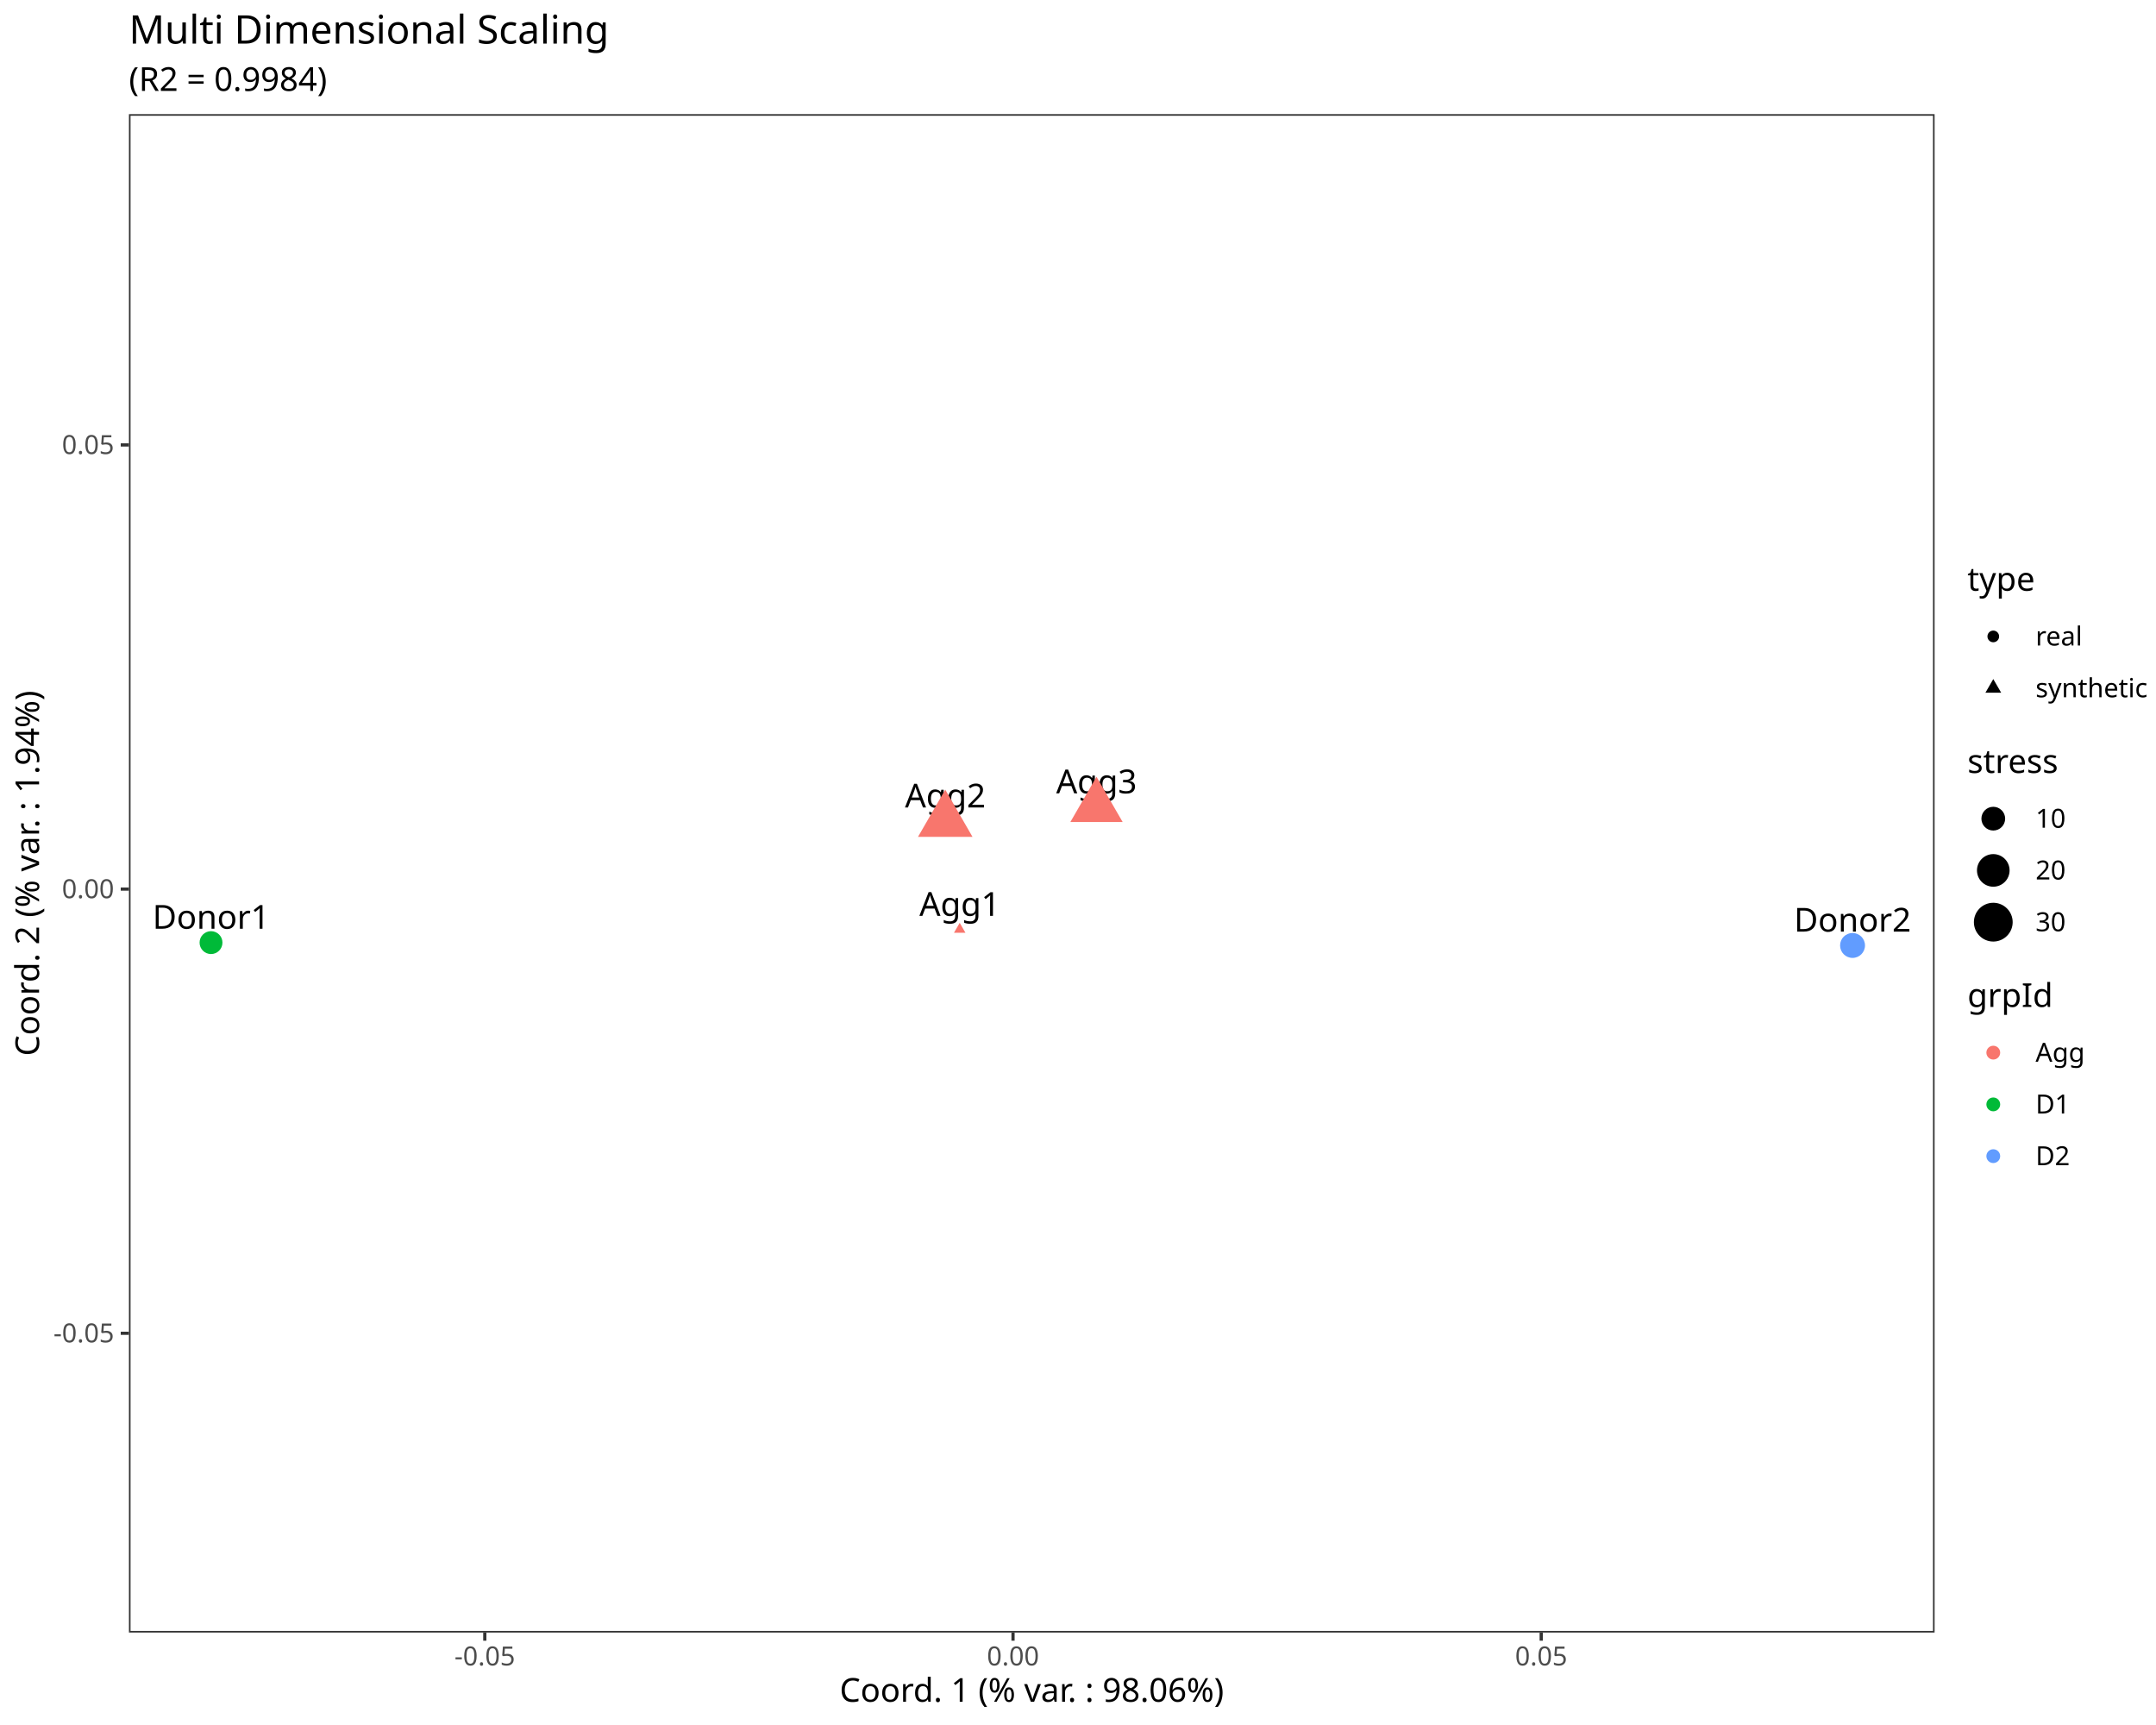
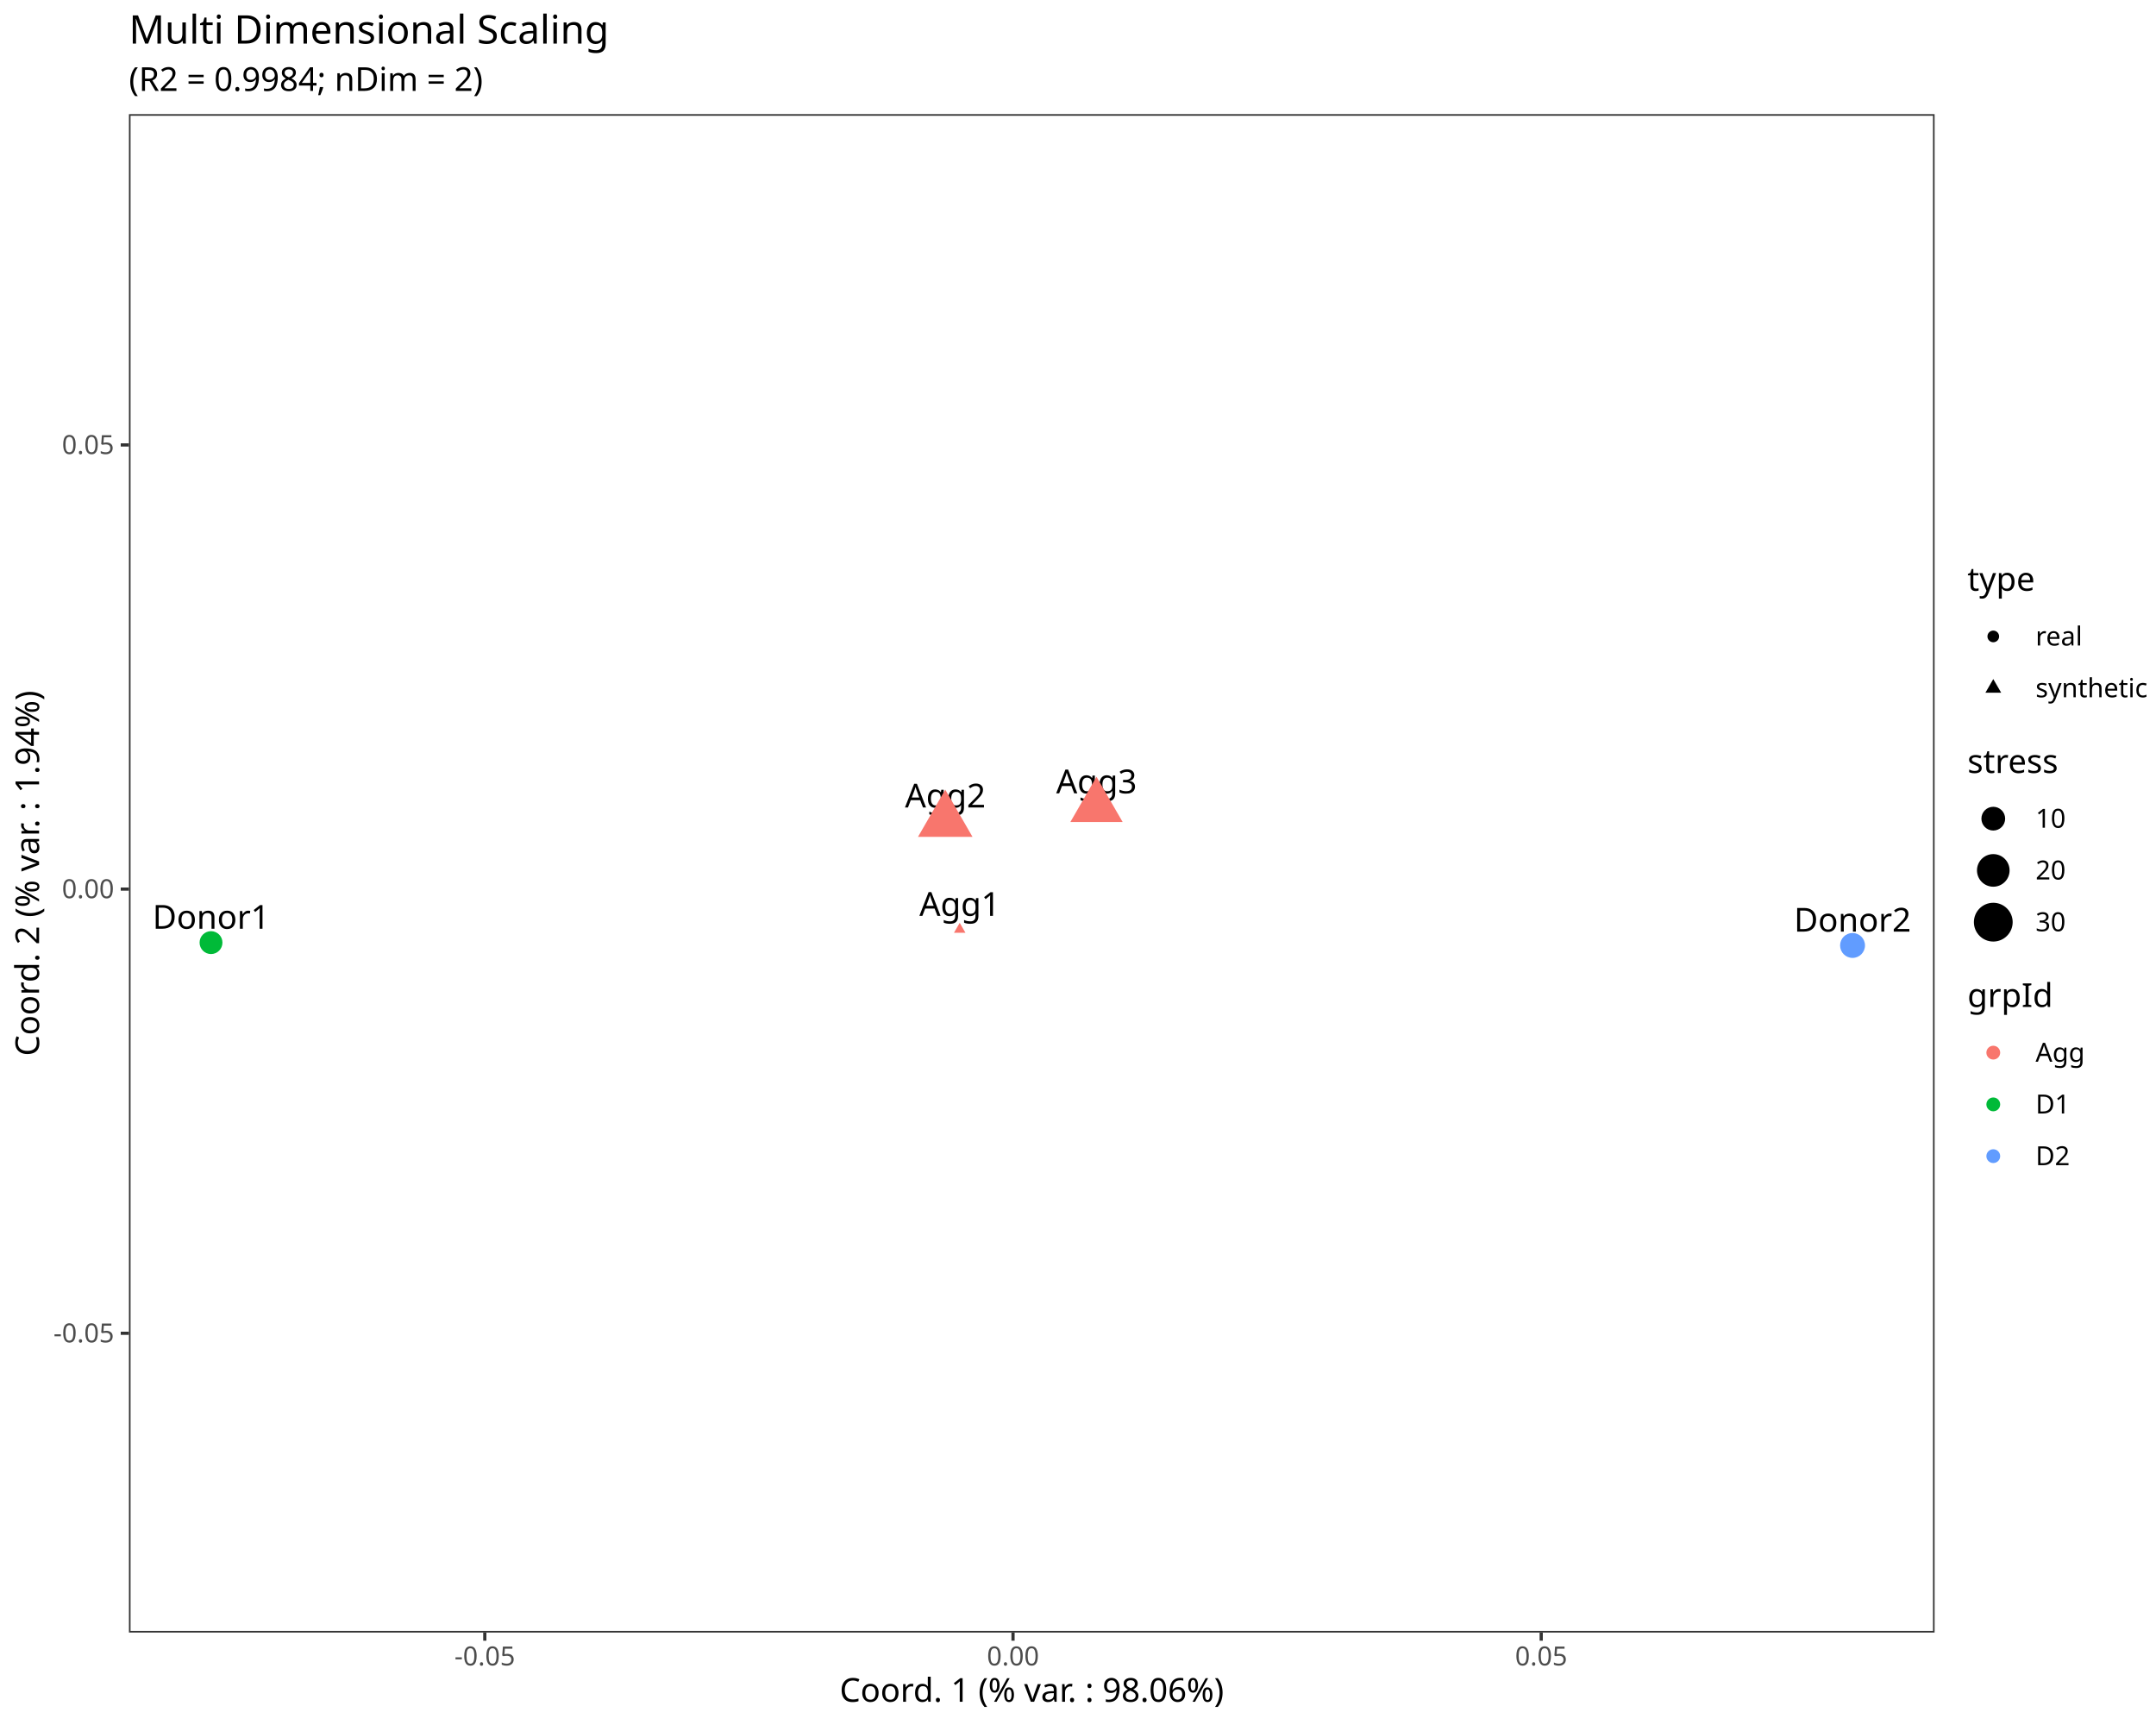
<svg xmlns="http://www.w3.org/2000/svg" class="svglite" data-engine-version="2.0" width="720.00pt" height="576.00pt" viewBox="0 0 720.00 576.00">
  <defs>
    <style type="text/css">
    .svglite line, .svglite polyline, .svglite polygon, .svglite path, .svglite rect, .svglite circle {
      fill: none;
      stroke: #000000;
      stroke-linecap: round;
      stroke-linejoin: round;
      stroke-miterlimit: 10.00;
    }
  </style>
  </defs>
  <rect width="100%" height="100%" style="stroke: none; fill: #FFFFFF;" />
  <defs>
    <clipPath id="cpMC4wMHw3MjAuMDB8MC4wMHw1NzYuMDA=">
      <rect x="0.00" y="0.00" width="720.00" height="576.00" />
    </clipPath>
  </defs>
  <g clip-path="url(#cpMC4wMHw3MjAuMDB8MC4wMHw1NzYuMDA=)">
    <rect x="0.00" y="0.00" width="720.00" height="576.00" style="stroke-width: 1.07; stroke: #FFFFFF; fill: #FFFFFF;" />
  </g>
  <defs>
    <clipPath id="cpNDMuMDZ8NjQ2LjA3fDM4LjEyfDU0NS4xMQ==">
      <rect x="43.06" y="38.12" width="603.00" height="507.00" />
    </clipPath>
  </defs>
  <g clip-path="url(#cpNDMuMDZ8NjQ2LjA3fDM4LjEyfDU0NS4xMQ==)">
    <rect x="43.06" y="38.12" width="603.00" height="507.00" style="stroke-width: 1.07; stroke: none; fill: #FFFFFF;" />
    <text x="70.49" y="310.12" text-anchor="middle" style="font-size: 11.04px; font-family: sans;" textLength="36.21px" lengthAdjust="spacingAndGlyphs">Donor1</text>
    <text x="618.65" y="311.08" text-anchor="middle" style="font-size: 11.04px; font-family: sans;" textLength="36.21px" lengthAdjust="spacingAndGlyphs">Donor2</text>
    <text x="320.51" y="305.81" text-anchor="middle" style="font-size: 11.04px; font-family: sans;" textLength="25.79px" lengthAdjust="spacingAndGlyphs">Agg1</text>
    <text x="315.69" y="269.63" text-anchor="middle" style="font-size: 11.04px; font-family: sans;" textLength="25.79px" lengthAdjust="spacingAndGlyphs">Agg2</text>
    <text x="366.19" y="264.90" text-anchor="middle" style="font-size: 11.04px; font-family: sans;" textLength="25.79px" lengthAdjust="spacingAndGlyphs">Agg3</text>
    <circle cx="70.47" cy="314.75" r="3.82" style="stroke-width: 0.71; stroke: none; fill: #00BA38;" />
    <circle cx="618.66" cy="315.70" r="4.16" style="stroke-width: 0.71; stroke: none; fill: #619CFF;" />
    <polygon points="320.50,308.15 322.41,311.46 318.58,311.46 " style="stroke-width: 0.71; stroke: none; fill: #F8766D;" />
    <polygon points="315.67,263.67 324.77,279.43 306.57,279.43 " style="stroke-width: 0.71; stroke: none; fill: #F8766D;" />
    <polygon points="366.18,259.37 374.91,274.48 357.45,274.48 " style="stroke-width: 0.71; stroke: none; fill: #F8766D;" />
    <rect x="43.06" y="38.12" width="603.00" height="507.00" style="stroke-width: 1.07; stroke: #333333;" />
  </g>
  <g clip-path="url(#cpMC4wMHw3MjAuMDB8MC4wMHw1NzYuMDA=)">
    <text x="38.13" y="448.23" text-anchor="end" style="font-size: 8.80px; fill: #4D4D4D; font-family: sans;" textLength="20.06px" lengthAdjust="spacingAndGlyphs">-0.05</text>
    <text x="38.13" y="299.91" text-anchor="end" style="font-size: 8.80px; fill: #4D4D4D; font-family: sans;" textLength="17.13px" lengthAdjust="spacingAndGlyphs">0.00</text>
    <text x="38.13" y="151.60" text-anchor="end" style="font-size: 8.80px; fill: #4D4D4D; font-family: sans;" textLength="17.13px" lengthAdjust="spacingAndGlyphs">0.05</text>
    <polyline points="40.32,445.20 43.06,445.20 " style="stroke-width: 1.07; stroke: #333333; stroke-linecap: butt;" />
    <polyline points="40.32,296.88 43.06,296.88 " style="stroke-width: 1.07; stroke: #333333; stroke-linecap: butt;" />
    <polyline points="40.32,148.57 43.06,148.57 " style="stroke-width: 1.07; stroke: #333333; stroke-linecap: butt;" />
    <polyline points="161.90,547.85 161.90,545.11 " style="stroke-width: 1.07; stroke: #333333; stroke-linecap: butt;" />
    <polyline points="338.30,547.85 338.30,545.11 " style="stroke-width: 1.07; stroke: #333333; stroke-linecap: butt;" />
    <polyline points="514.69,547.85 514.69,545.11 " style="stroke-width: 1.07; stroke: #333333; stroke-linecap: butt;" />
    <text x="161.90" y="556.10" text-anchor="middle" style="font-size: 8.80px; fill: #4D4D4D; font-family: sans;" textLength="20.06px" lengthAdjust="spacingAndGlyphs">-0.05</text>
    <text x="338.30" y="556.10" text-anchor="middle" style="font-size: 8.80px; fill: #4D4D4D; font-family: sans;" textLength="17.13px" lengthAdjust="spacingAndGlyphs">0.00</text>
    <text x="514.69" y="556.10" text-anchor="middle" style="font-size: 8.80px; fill: #4D4D4D; font-family: sans;" textLength="17.13px" lengthAdjust="spacingAndGlyphs">0.05</text>
    <text x="344.56" y="568.24" text-anchor="middle" style="font-size: 11.00px; font-family: sans;" textLength="130.23px" lengthAdjust="spacingAndGlyphs">Coord. 1 (% var. : 98.06%)</text>
    <text transform="translate(13.05,291.61) rotate(-90)" text-anchor="middle" style="font-size: 11.00px; font-family: sans;" textLength="124.11px" lengthAdjust="spacingAndGlyphs">Coord. 2 (% var. : 1.94%)</text>
    <rect x="657.02" y="188.54" width="57.50" height="49.89" style="stroke-width: 1.07; stroke: none; fill: #FFFFFF;" />
    <text x="657.02" y="197.25" style="font-size: 11.00px; font-family: sans;" textLength="20.80px" lengthAdjust="spacingAndGlyphs">type</text>
    <rect x="657.02" y="203.87" width="17.28" height="17.28" style="stroke-width: 1.07; stroke: none; fill: #FFFFFF;" />
    <circle cx="665.66" cy="212.51" r="1.95" style="stroke-width: 0.71; stroke: none; fill: #000000;" />
    <rect x="657.02" y="221.15" width="17.28" height="17.28" style="stroke-width: 1.07; stroke: none; fill: #FFFFFF;" />
    <polygon points="665.66,226.75 668.30,231.31 663.03,231.31 " style="stroke-width: 0.71; stroke: none; fill: #000000;" />
    <text x="679.78" y="215.54" style="font-size: 8.80px; font-family: sans;" textLength="14.67px" lengthAdjust="spacingAndGlyphs">real</text>
    <text x="679.78" y="232.82" style="font-size: 8.80px; font-family: sans;" textLength="34.74px" lengthAdjust="spacingAndGlyphs">synthetic</text>
    <rect x="657.02" y="249.39" width="32.55" height="67.17" style="stroke-width: 1.07; stroke: none; fill: #FFFFFF;" />
    <text x="657.02" y="258.10" style="font-size: 11.00px; font-family: sans;" textLength="29.35px" lengthAdjust="spacingAndGlyphs">stress</text>
    <rect x="657.02" y="264.72" width="17.28" height="17.28" style="stroke-width: 1.07; stroke: none; fill: #FFFFFF;" />
    <circle cx="665.66" cy="273.36" r="3.61" style="stroke-width: 0.71; fill: #000000;" />
    <rect x="657.02" y="282.00" width="17.28" height="17.28" style="stroke-width: 1.07; stroke: none; fill: #FFFFFF;" />
    <circle cx="665.66" cy="290.64" r="5.09" style="stroke-width: 0.71; fill: #000000;" />
    <rect x="657.02" y="299.28" width="17.28" height="17.28" style="stroke-width: 1.07; stroke: none; fill: #FFFFFF;" />
    <circle cx="665.66" cy="307.92" r="6.12" style="stroke-width: 0.71; fill: #000000;" />
    <text x="679.78" y="276.39" style="font-size: 8.80px; font-family: sans;" textLength="9.79px" lengthAdjust="spacingAndGlyphs">10</text>
    <text x="679.78" y="293.67" style="font-size: 8.80px; font-family: sans;" textLength="9.79px" lengthAdjust="spacingAndGlyphs">20</text>
    <text x="679.78" y="310.95" style="font-size: 8.80px; font-family: sans;" textLength="9.79px" lengthAdjust="spacingAndGlyphs">30</text>
    <rect x="657.02" y="327.52" width="38.42" height="67.17" style="stroke-width: 1.07; stroke: none; fill: #FFFFFF;" />
    <text x="657.02" y="336.23" style="font-size: 11.00px; font-family: sans;" textLength="25.07px" lengthAdjust="spacingAndGlyphs">grpId</text>
    <rect x="657.02" y="342.85" width="17.28" height="17.28" style="stroke-width: 1.07; stroke: none; fill: #FFFFFF;" />
    <circle cx="665.66" cy="351.49" r="1.95" style="stroke-width: 0.71; stroke: #F8766D; fill: #F8766D;" />
    <rect x="657.02" y="360.13" width="17.28" height="17.28" style="stroke-width: 1.07; stroke: none; fill: #FFFFFF;" />
    <circle cx="665.66" cy="368.77" r="1.95" style="stroke-width: 0.71; stroke: #00BA38; fill: #00BA38;" />
    <rect x="657.02" y="377.41" width="17.28" height="17.28" style="stroke-width: 1.07; stroke: none; fill: #FFFFFF;" />
    <circle cx="665.66" cy="386.05" r="1.95" style="stroke-width: 0.71; stroke: #619CFF; fill: #619CFF;" />
    <text x="679.78" y="354.52" style="font-size: 8.80px; font-family: sans;" textLength="15.66px" lengthAdjust="spacingAndGlyphs">Agg</text>
    <text x="679.78" y="371.80" style="font-size: 8.80px; font-family: sans;" textLength="11.25px" lengthAdjust="spacingAndGlyphs">D1</text>
    <text x="679.78" y="389.08" style="font-size: 8.80px; font-family: sans;" textLength="11.25px" lengthAdjust="spacingAndGlyphs">D2</text>
-     <text x="43.06" y="30.35" style="font-size: 11.00px; font-family: sans;" textLength="67.58px" lengthAdjust="spacingAndGlyphs">(R2 = 0.9984)</text>
+     <text x="43.06" y="30.35" style="font-size: 11.00px; font-family: sans;" textLength="118.02px" lengthAdjust="spacingAndGlyphs">(R2 = 0.9984; nDim = 2)</text>
    <text x="43.06" y="14.56" style="font-size: 13.20px; font-family: sans;" textLength="151.15px" lengthAdjust="spacingAndGlyphs">Multi Dimensional Scaling</text>
  </g>
</svg>
